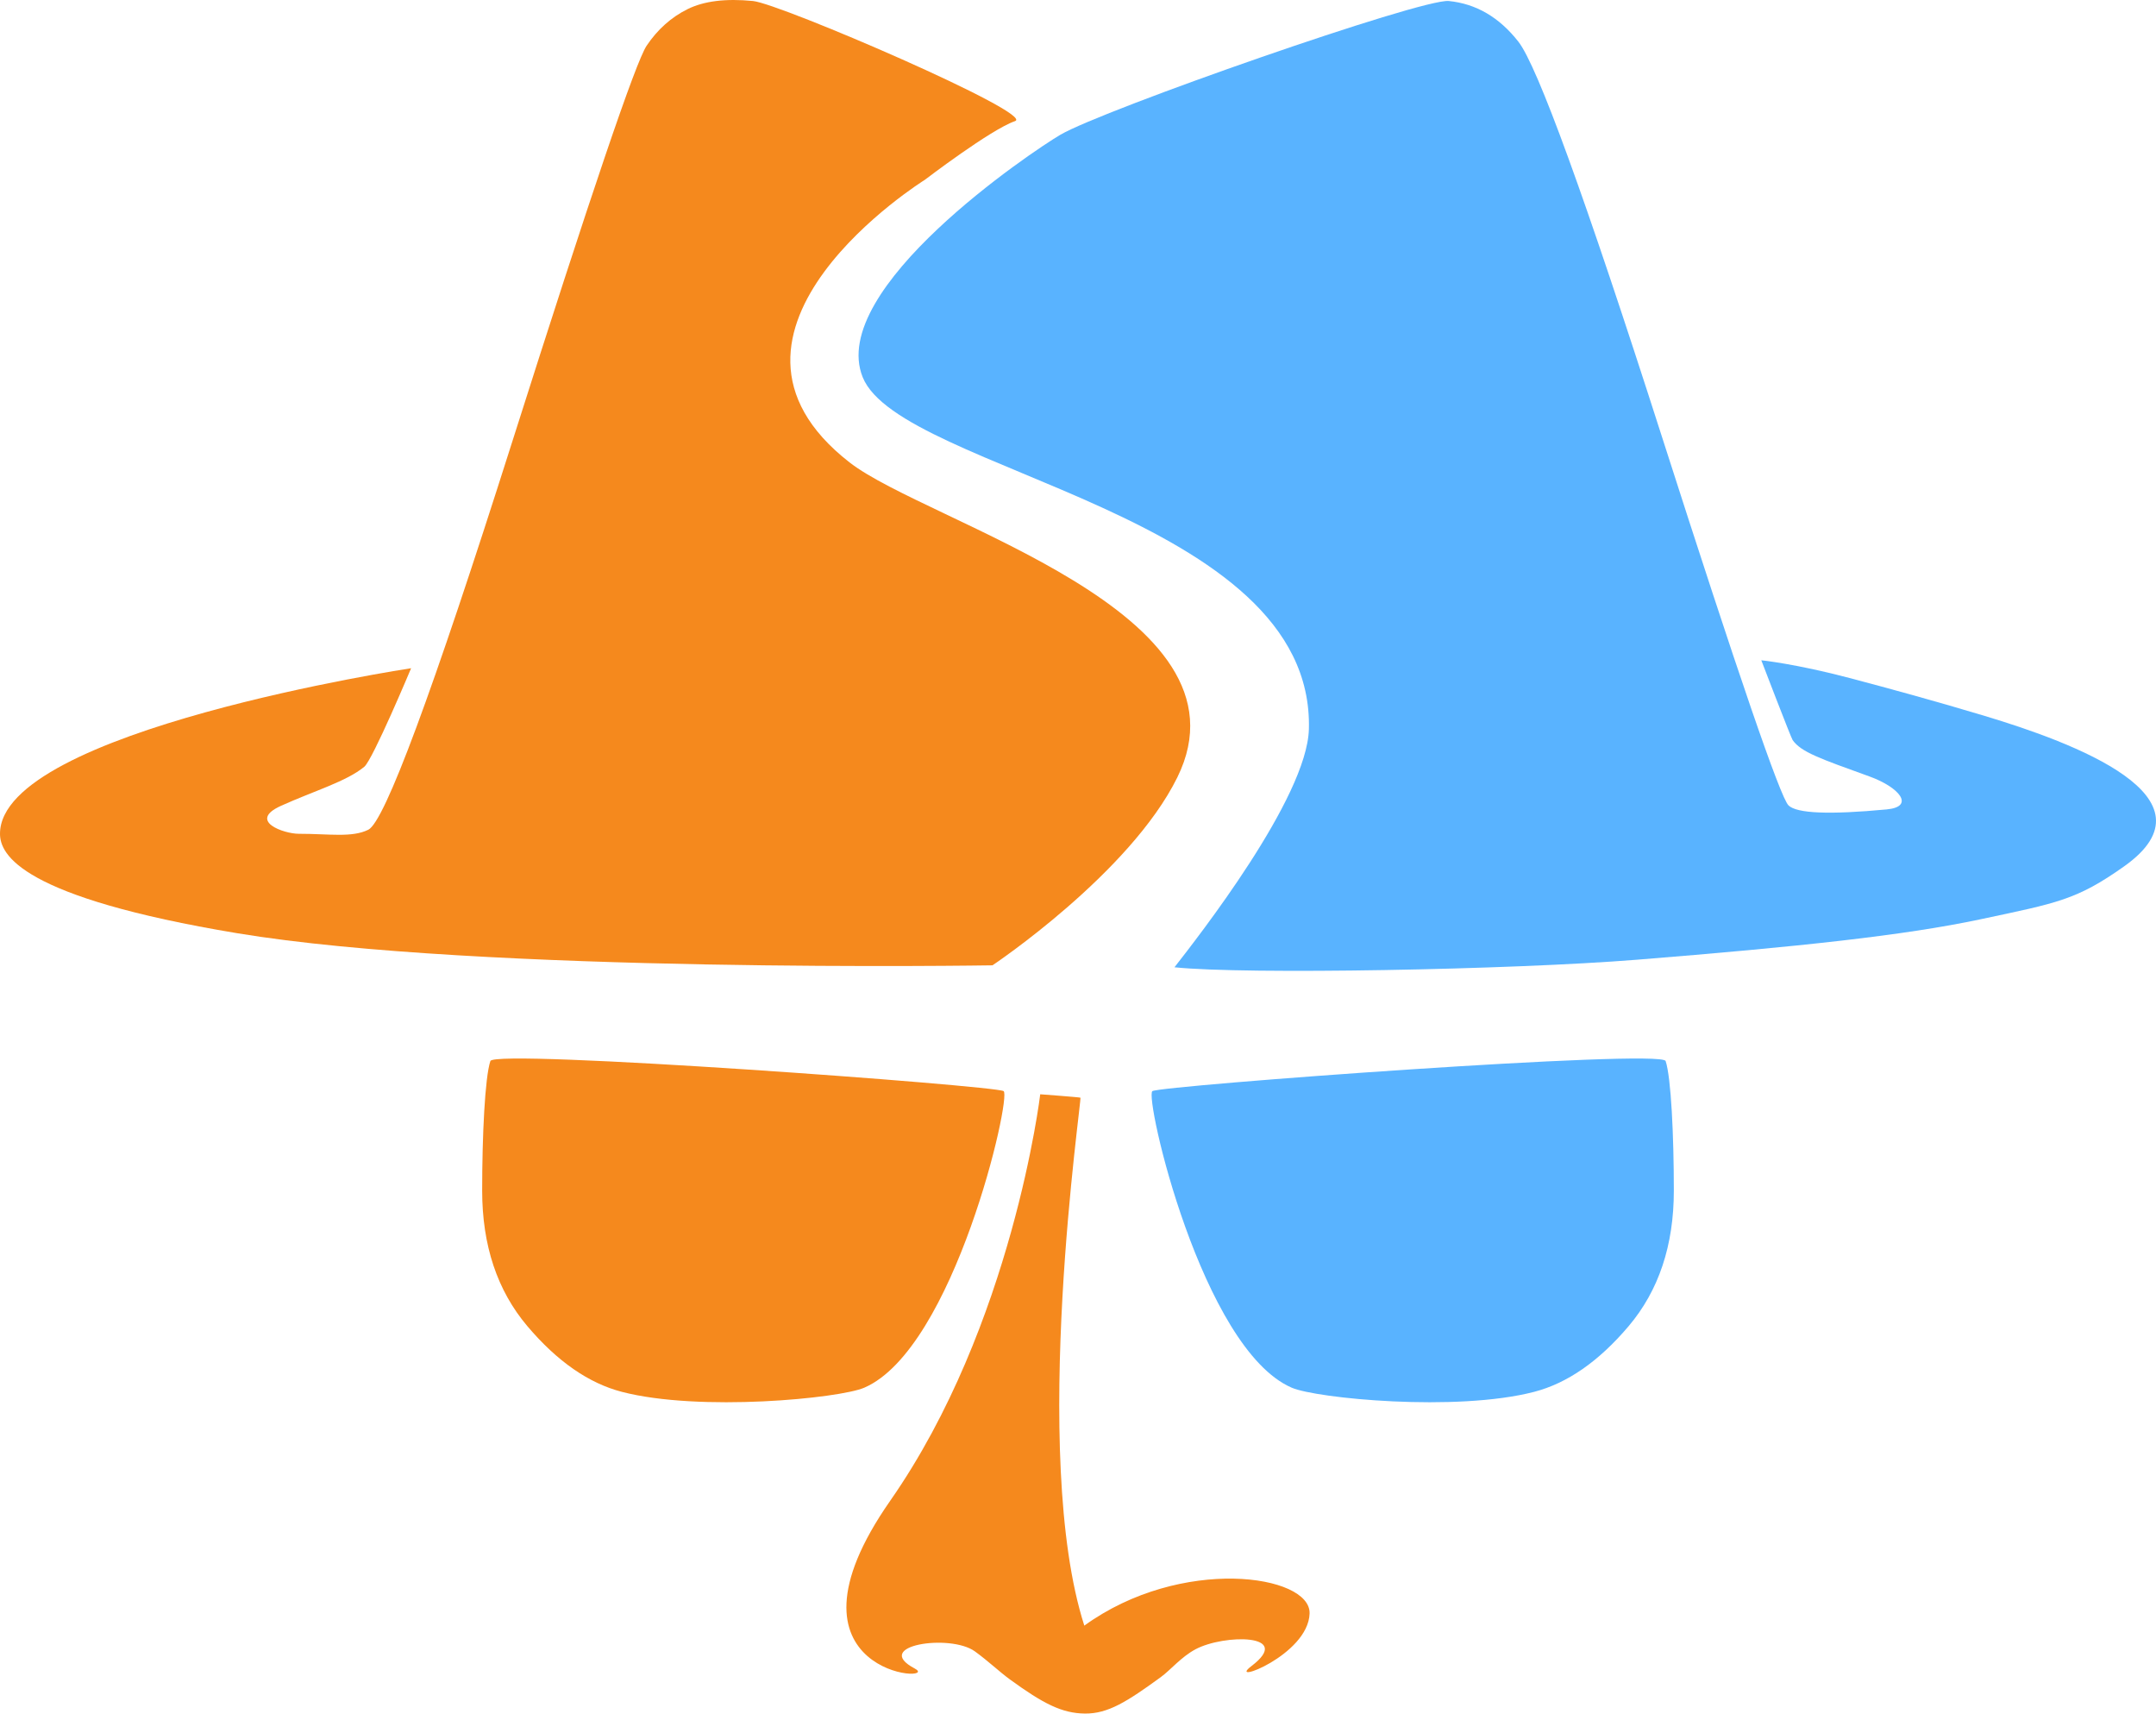
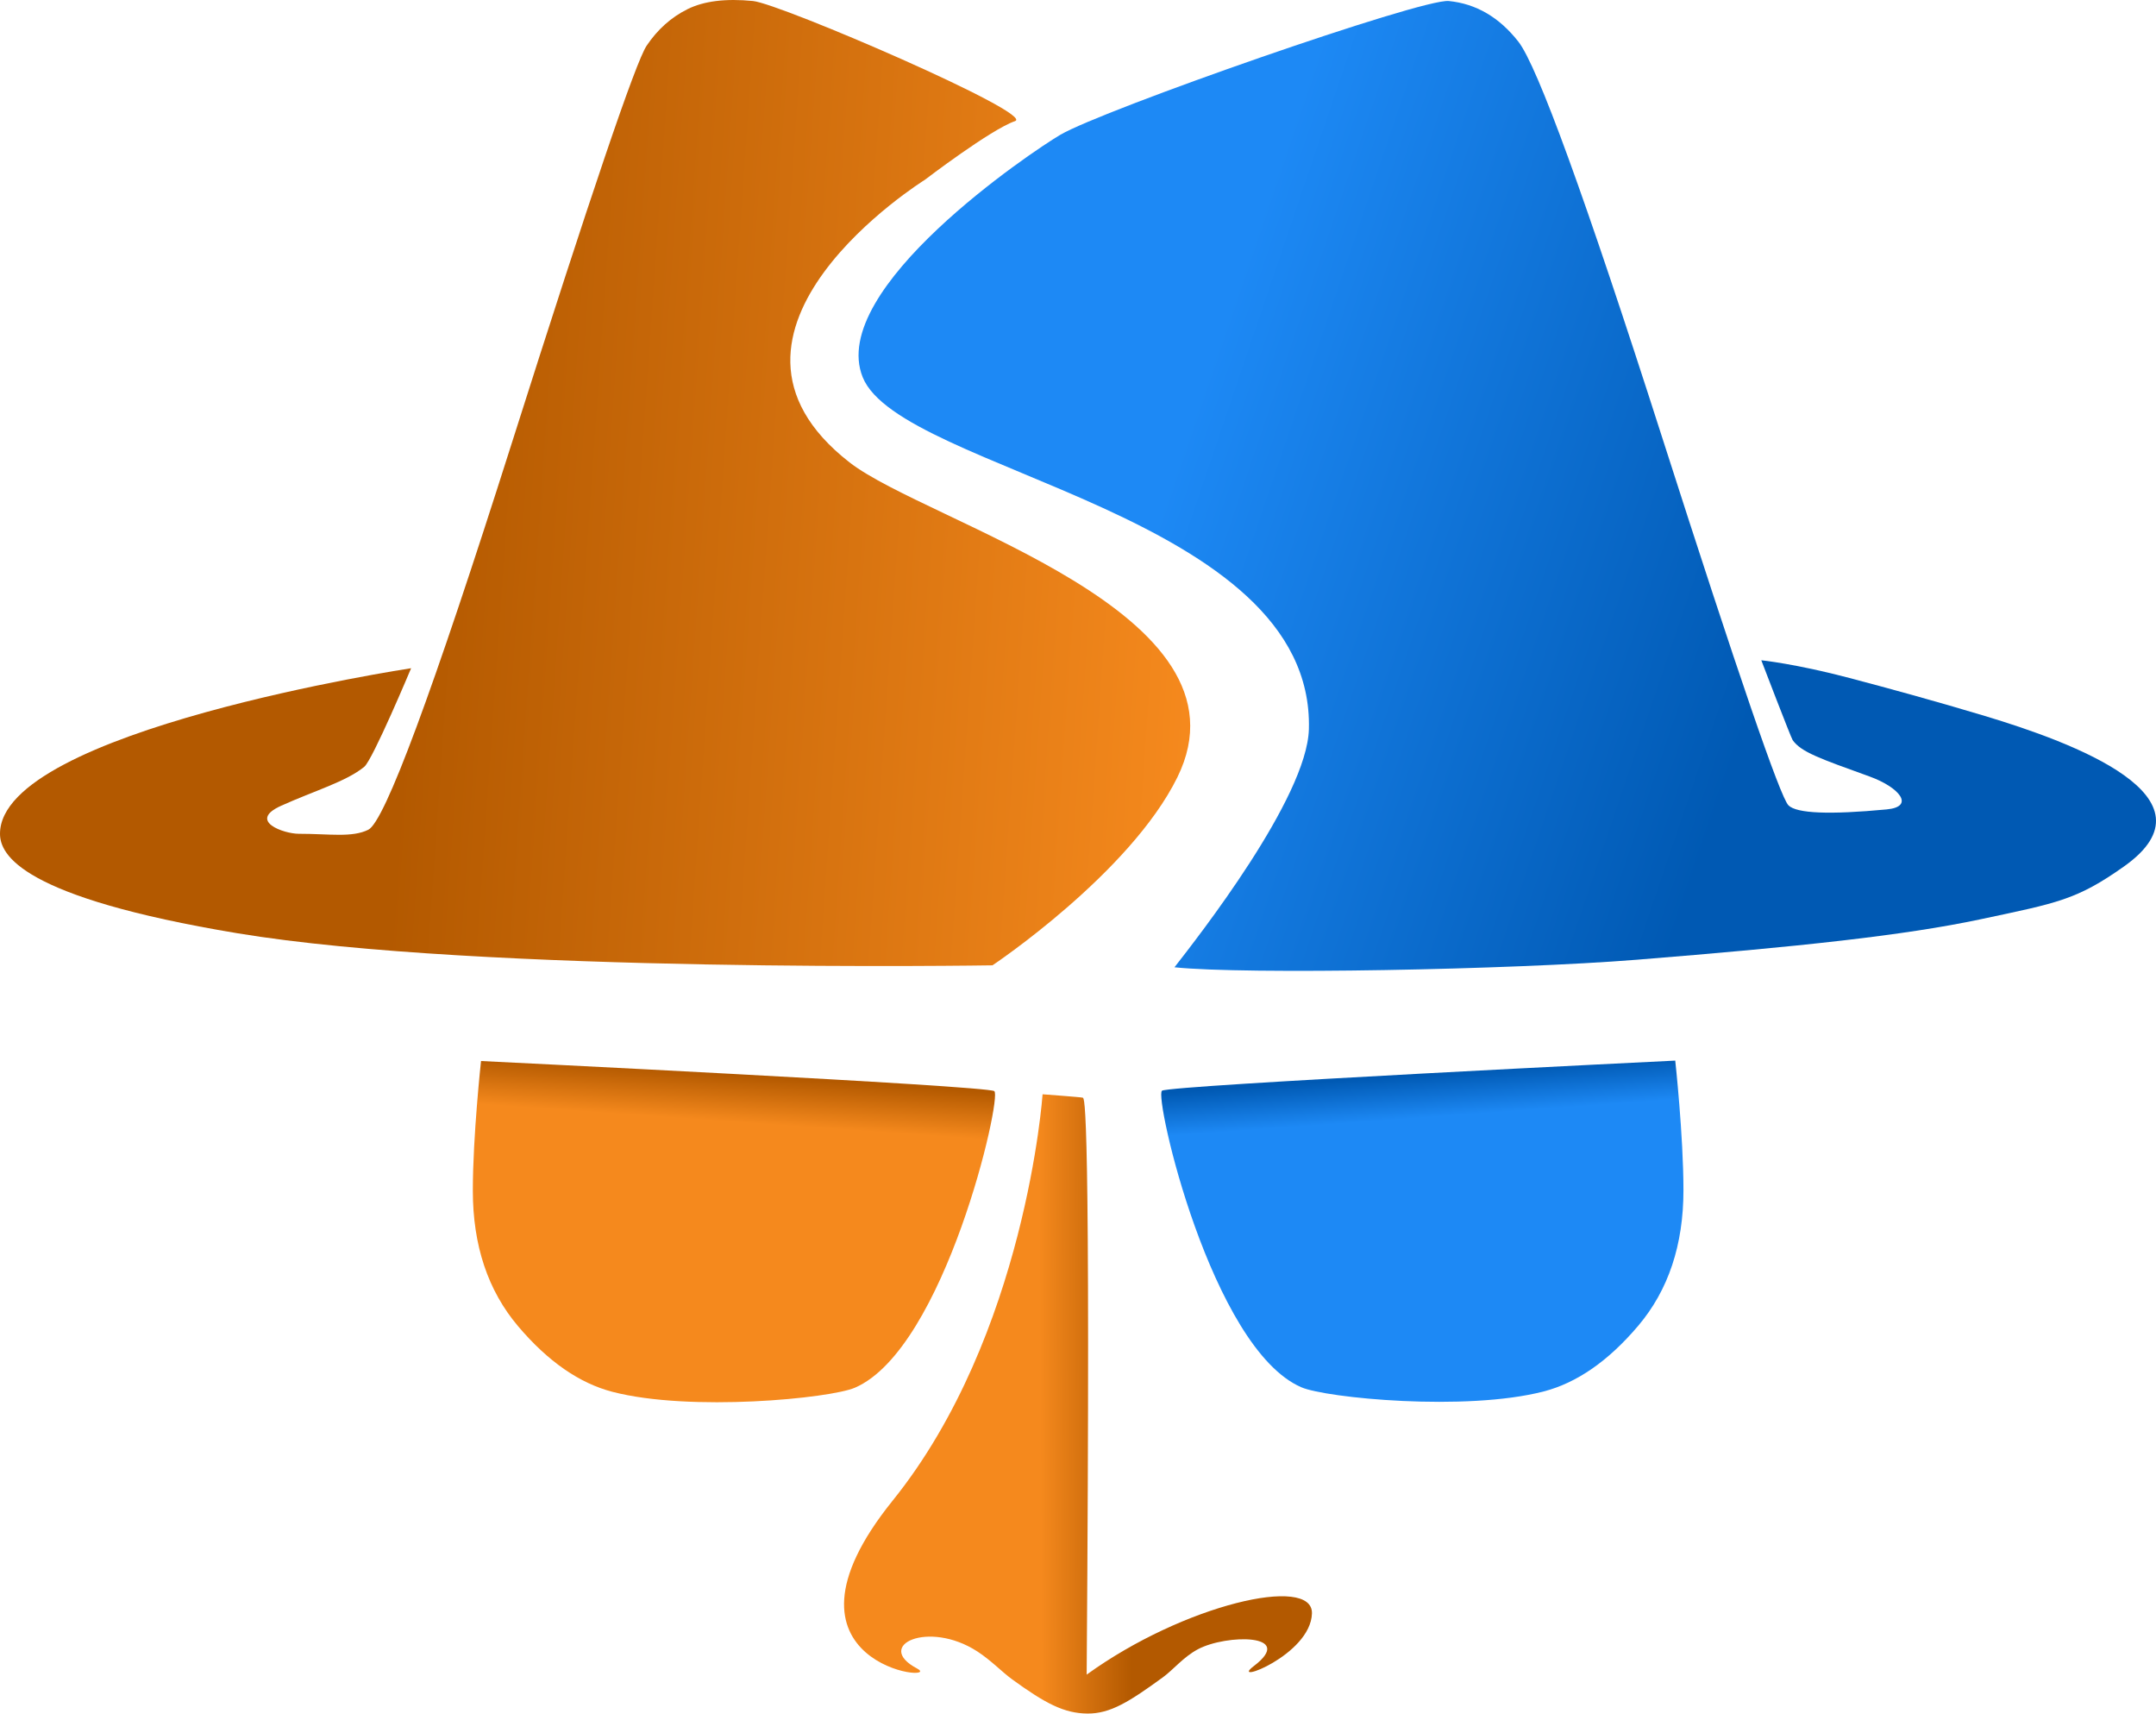
<svg xmlns="http://www.w3.org/2000/svg" height="100%" stroke-miterlimit="10" style="fill-rule:nonzero;clip-rule:evenodd;stroke-linecap:round;stroke-linejoin:round;" version="1.1" viewBox="50 144.897 924 734.206" width="100%" xml:space="preserve">
-   <defs />
+   <defs>
+     <linearGradient gradientTransform="matrix(-334.687 -23.5766 23.9412 -334.687 558.619 457.896)" gradientUnits="userSpaceOnUse" id="LinearGradient" x1="0" x2="1" y1="0" y2="0">
+       <stop offset="0" stop-color="#f5891d" />
+       <stop offset="1" stop-color="#b35900" />
+     </linearGradient>
+     <linearGradient gradientTransform="matrix(387.509 132.05 -134.092 387.509 419.848 298.105)" gradientUnits="userSpaceOnUse" id="LinearGradient_2" x1="0" x2="1" y1="0" y2="0">
+       <stop offset="0.345" stop-color="#1d89f5" />
+       <stop offset="1" stop-color="#0059b3" />
+     </linearGradient>
+     <linearGradient gradientTransform="matrix(1.41539 -20.2649 20.2649 1.41539 361.107 625.4)" gradientUnits="userSpaceOnUse" id="LinearGradient_3" x1="0" x2="1" y1="0" y2="0">
+       <stop offset="0" stop-color="#f5891d" />
+       <stop offset="1" stop-color="#b35900" />
+     </linearGradient>
+     <linearGradient gradientTransform="matrix(-1.33425 -18.4763 18.4763 -1.33425 665.51 623.393)" gradientUnits="userSpaceOnUse" id="LinearGradient_4" x1="0" x2="1" y1="0" y2="0">
+       <stop offset="0" stop-color="#1d89f5" />
+       <stop offset="1" stop-color="#0059b3" />
+     </linearGradient>
+     <linearGradient gradientTransform="matrix(116.499 -0.285138 0.285138 116.499 495.767 746.716)" gradientUnits="userSpaceOnUse" id="LinearGradient_5" x1="0" x2="1" y1="0" y2="0">
+       <stop offset="0" stop-color="#f5891d" />
+       <stop offset="0.332" stop-color="#b35900" />
+     </linearGradient>
+   </defs>
  <g id="glyph">
    <g opacity="1">
-       <g opacity="1">
-         <path d="M356.944 145.332C352.267 145.912 348.174 147.073 344.666 148.813C337.651 152.294 331.804 157.516 327.127 164.478C322.45 171.441 303.156 228.299 269.246 335.053C235.336 441.808 214.873 496.926 207.857 500.407C200.841 503.888 191.113 502.142 178.04 502.148C171.69 502.15 155.979 496.683 170.449 490.155C184.919 483.628 198.34 479.802 206.103 473.455C209.738 470.483 226.192 431.208 226.192 431.208C226.192 431.208 50 457.899 50 502.148C50 511.138 59.072 529.374 151.73 544.765C256.01 562.087 475.349 558.508 475.349 558.508C475.349 558.508 534.232 519.178 554.559 478.001C589.66 406.897 447.556 369.082 414.06 342.997C342.012 286.889 446.397 221.917 446.397 221.917C446.397 221.917 474.643 200.341 485.017 196.79C494.007 193.712 384.423 146.492 372.73 145.332C366.883 144.752 361.622 144.752 356.944 145.332Z" fill="#f5891d" fill-rule="nonzero" opacity="1" stroke="none" />
-         <path d="M670.904 145.332C659.211 144.172 522.53 192.011 504.423 202.65C492.372 209.731 404.496 268.62 419.719 306.504C435.981 346.973 613.421 364.805 610.953 457.299C610.164 486.849 563.283 546.581 553.344 559.345C583.453 562.529 697.86 560.419 751.587 556.105C820.96 550.535 866.179 545.714 898.92 538.752C931.661 531.79 939.942 530.549 960.309 516.125C1002.07 486.553 938.484 463.045 900.674 451.671C879.442 445.285 859.763 439.918 842.664 435.399C819.624 429.31 804.842 427.803 804.842 427.803C804.842 427.803 817.563 461.003 818.285 462.017C821.926 467.131 829.733 469.838 851.201 477.585C864.064 482.226 870.857 490.544 858.579 491.704C834.023 494.025 819.992 493.445 816.484 489.964C812.976 486.482 794.851 433.685 762.111 331.572C729.37 229.459 708.907 173.181 700.722 162.738C692.537 152.294 682.598 146.492 670.904 145.332Z" fill="#59b3ff" fill-rule="nonzero" opacity="1" stroke="none" />
-       </g>
-       <g opacity="1">
-         <path d="M260.161 599.512C257.815 606.55 256.642 631.565 256.642 655.027C256.642 678.488 263.094 697.845 275.998 713.095C288.902 728.345 302.427 737.598 316.47 741.249C349.895 749.94 409.77 744.065 420.379 739.489C458.942 722.857 483.636 614.753 480.117 612.406C476.598 610.06 261.921 594.233 260.161 599.512Z" fill="#f5891d" fill-rule="nonzero" opacity="1" stroke="none" />
-         <path d="M763.839 599.512C766.185 606.55 767.358 631.565 767.358 655.027C767.358 678.488 760.906 697.845 748.002 713.095C735.098 728.345 721.573 737.598 707.53 741.249C674.105 749.94 614.23 744.065 603.621 739.489C565.058 722.857 540.364 614.753 543.883 612.406C547.402 610.06 762.079 594.233 763.839 599.512Z" fill="#59b3ff" fill-rule="nonzero" opacity="1" stroke="none" />
-       </g>
-       <path d="M495.813 613.759C495.813 613.759 483.996 712.739 431.541 787.892C379.087 863.045 454.36 866.304 442.026 859.797C423.351 849.944 457.182 844.769 467.805 852.461C473.499 856.583 478.408 861.275 482.745 864.43C497.106 874.875 505.122 879.005 514.999 879.102C524.876 879.198 533.071 873.973 547.432 863.527C551.769 860.373 556.169 854.866 562.371 851.558C574.601 845.037 604.615 844.862 586.346 858.75C575.323 867.13 610.666 854.189 611.254 836.237C611.803 819.496 556.186 811.415 514.706 841.424C491.137 767.912 513.818 615.476 513.032 615.214C512.355 614.989 495.813 613.759 495.813 613.759Z" fill="#f5891d" fill-rule="nonzero" opacity="1" stroke="none" />
+       <path d="M356.944 145.332C352.267 145.912 348.174 147.073 344.666 148.813C337.651 152.294 331.804 157.516 327.127 164.478C322.45 171.441 303.156 228.299 269.246 335.053C235.336 441.808 214.873 496.926 207.857 500.407C200.841 503.888 191.113 502.142 178.04 502.148C171.69 502.15 155.979 496.683 170.449 490.155C184.919 483.628 198.34 479.802 206.103 473.455C209.738 470.483 226.192 431.208 226.192 431.208C226.192 431.208 50 457.899 50 502.148C50 511.138 59.072 529.374 151.73 544.765C256.01 562.087 475.349 558.508 475.349 558.508C475.349 558.508 534.232 519.178 554.559 478.001C589.66 406.897 447.556 369.082 414.06 342.997C342.012 286.889 446.397 221.917 446.397 221.917C446.397 221.917 474.643 200.341 485.017 196.79C494.007 193.712 384.423 146.492 372.73 145.332C366.883 144.752 361.622 144.752 356.944 145.332Z" fill="url(#LinearGradient)" fill-rule="nonzero" opacity="1" stroke="none" />
+       <path d="M670.904 145.332C659.211 144.172 522.53 192.011 504.423 202.65C492.372 209.731 404.496 268.62 419.719 306.504C435.981 346.973 613.421 364.805 610.953 457.299C610.164 486.849 563.283 546.581 553.344 559.345C583.453 562.529 697.86 560.419 751.587 556.105C820.96 550.535 866.179 545.714 898.92 538.752C931.661 531.79 939.942 530.549 960.309 516.125C1002.07 486.553 938.484 463.045 900.674 451.671C879.442 445.285 859.763 439.918 842.664 435.399C819.624 429.31 804.842 427.803 804.842 427.803C804.842 427.803 817.563 461.003 818.285 462.017C821.926 467.131 829.733 469.838 851.201 477.585C864.064 482.226 870.857 490.544 858.579 491.704C834.023 494.025 819.992 493.445 816.484 489.964C812.976 486.482 794.851 433.685 762.111 331.572C729.37 229.459 708.907 173.181 700.722 162.738C692.537 152.294 682.598 146.492 670.904 145.332Z" fill="url(#LinearGradient_2)" fill-rule="nonzero" opacity="1" stroke="none" />
    </g>
+     <g opacity="1">
+       <path d="M256.161 599.512C256.161 599.512 252.642 631.565 252.642 655.027C252.642 678.488 259.094 697.845 271.998 713.095C284.902 728.345 298.427 737.598 312.47 741.249C345.895 749.94 405.77 744.065 416.379 739.489C454.942 722.857 479.636 614.753 476.117 612.406C472.598 610.06 256.161 599.512 256.161 599.512Z" fill="url(#LinearGradient_3)" fill-rule="nonzero" opacity="1" stroke="none" />
+       <path d="M767.958 599.333C767.958 599.333 771.478 631.386 771.478 654.848C771.478 678.309 765.026 697.666 752.122 712.916C739.218 728.166 725.693 737.419 711.65 741.07C678.225 749.761 618.35 743.886 607.741 739.31C569.178 722.678 544.484 614.574 548.003 612.227C551.522 609.881 767.958 599.333 767.958 599.333Z" fill="url(#LinearGradient_4)" fill-rule="nonzero" opacity="1" stroke="none" />
+     </g>
+     <path d="M496.82 613.759C496.82 613.759 489.683 717 432.548 787.892C375.413 858.784 455.367 866.304 443.032 859.797C424.358 849.944 447.845 838.891 468.812 852.461C474.713 856.28 479.415 861.275 483.751 864.43C498.113 874.875 506.129 879.005 516.006 879.102C525.883 879.198 534.077 873.973 548.439 863.527C552.775 860.373 557.175 854.866 563.378 851.558C575.608 845.037 605.622 844.862 587.353 858.75C576.33 867.13 611.672 854.189 612.261 836.237C612.81 819.496 557.193 832.415 515.713 862.424C517.528 616.543 514.824 615.476 514.039 615.214C513.362 614.989 496.82 613.759 496.82 613.759Z" fill="url(#LinearGradient_5)" fill-rule="nonzero" opacity="1" stroke="none" />
  </g>
</svg>
